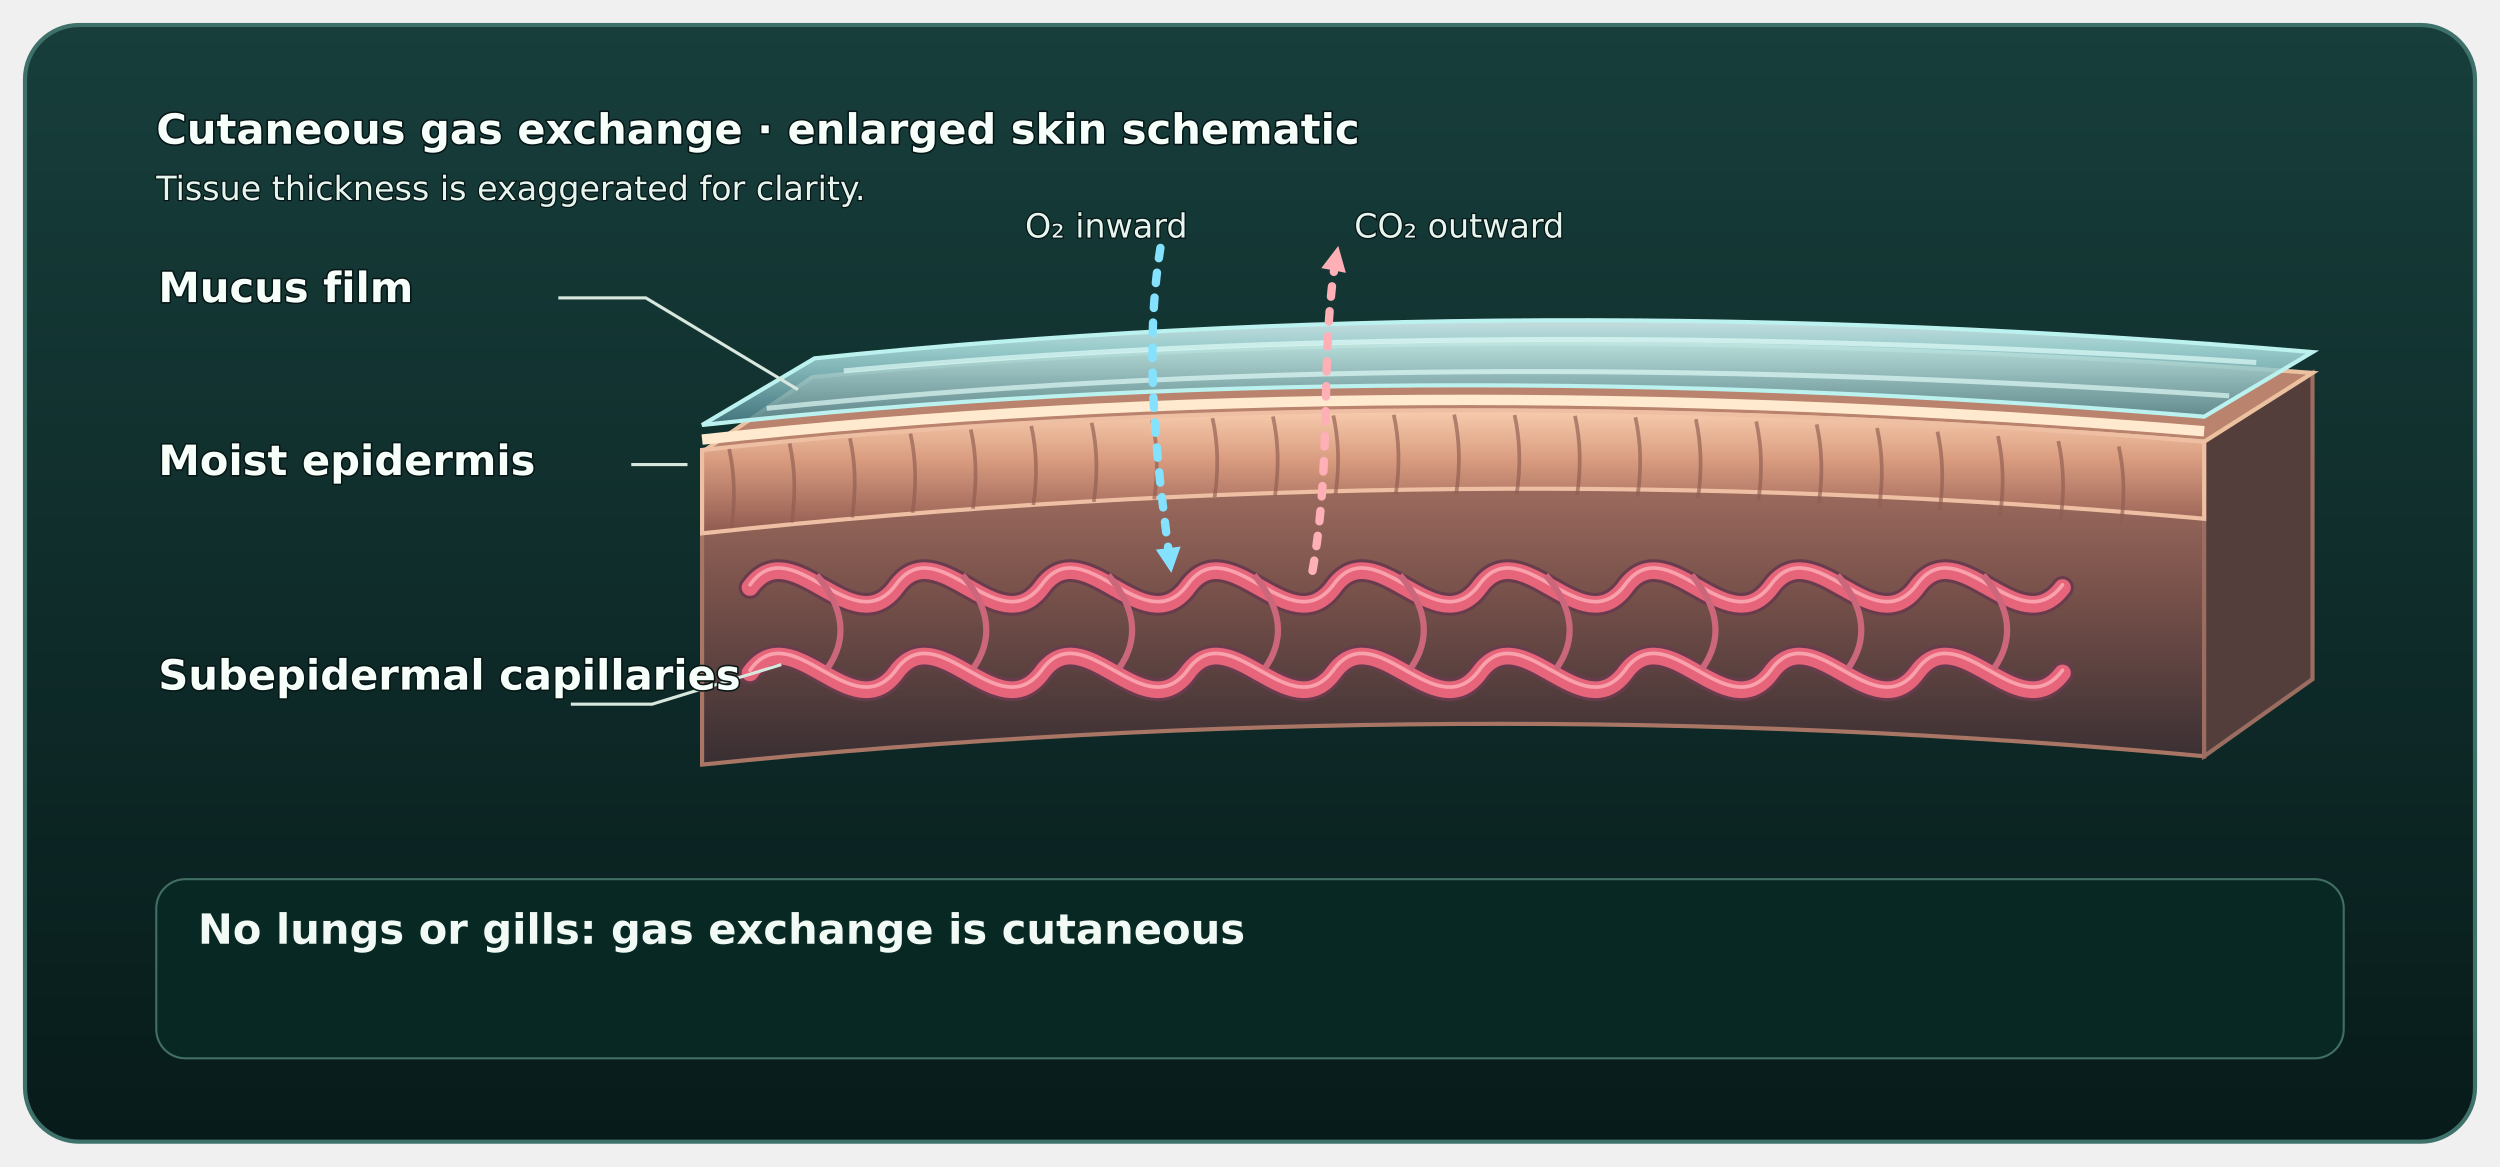
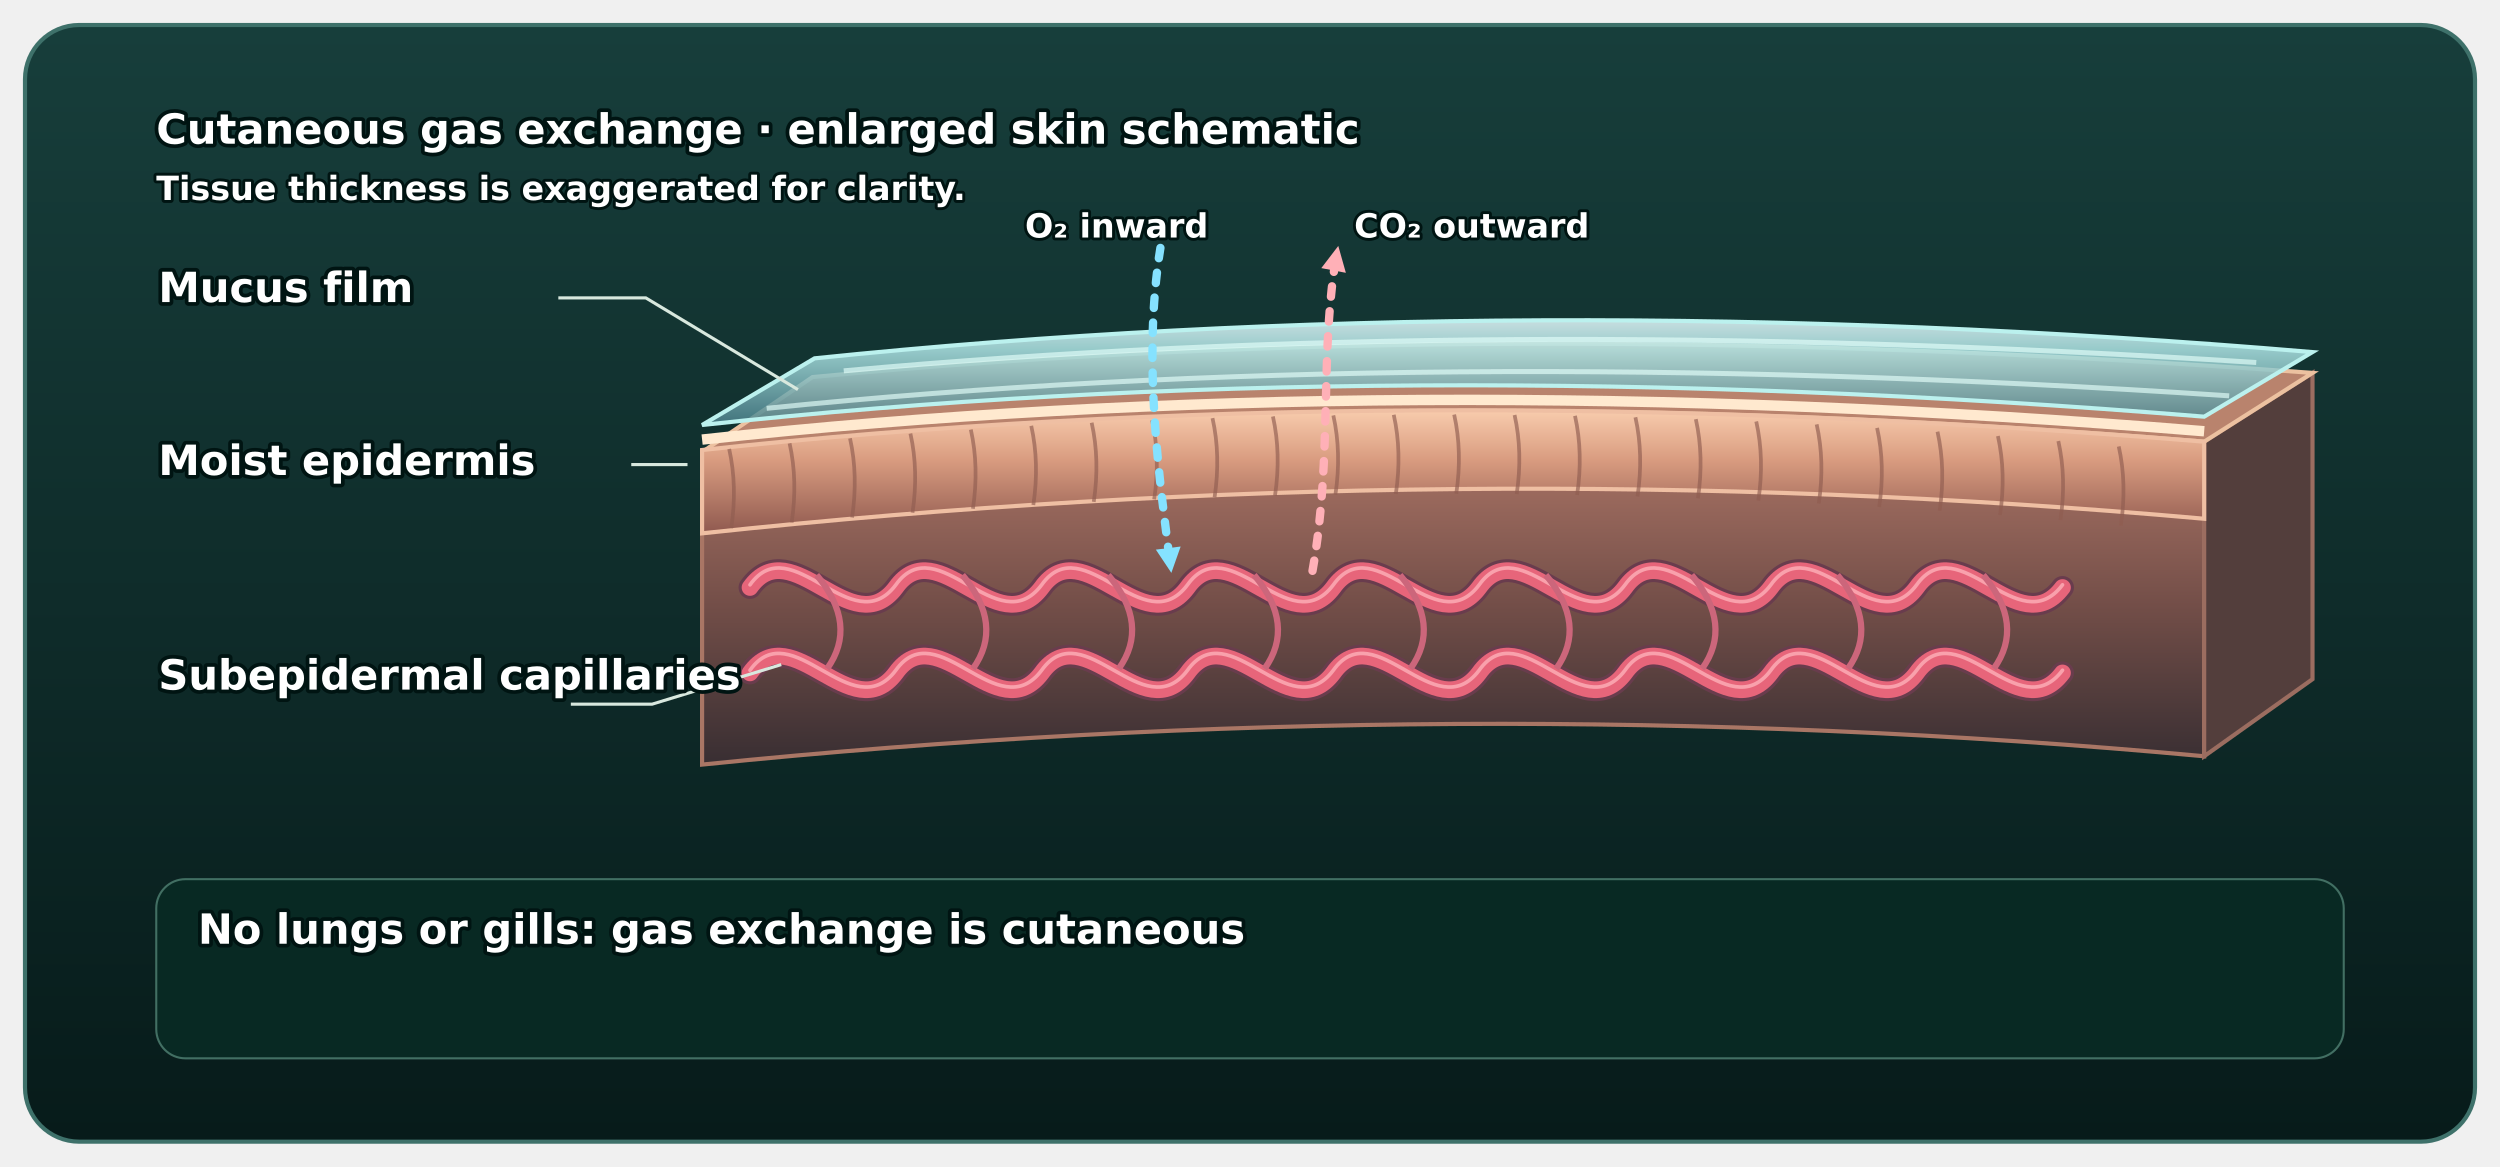
<svg xmlns="http://www.w3.org/2000/svg" id="anatomySvg" viewBox="0 0 1200 560" role="group" aria-labelledby="svgTitle svgDesc" style="transform: none; display: block;" lang="en" xml:lang="en" width="1200" height="560" class="motion-paused">
  <defs>
    <linearGradient id="trayGrad" x1="0" y1="0" x2="0" y2="1">
      <stop stop-color="#173e3b" />
      <stop offset="1" stop-color="#071b1a" />
    </linearGradient>
    <linearGradient id="skinGrad" x1="0" y1="0" x2="0" y2="1">
      <stop stop-color="#b87f69" />
      <stop offset=".42" stop-color="#8b5b4b" />
      <stop offset="1" stop-color="#593c35" />
    </linearGradient>
    <linearGradient id="gutGrad" x1="0" y1="0" x2="0" y2="1">
      <stop stop-color="#ffd0aa" />
      <stop offset=".5" stop-color="#d37e66" />
      <stop offset="1" stop-color="#7e3d3f" />
    </linearGradient>
    <linearGradient id="gutLight" x1="0" y1="0" x2="0" y2="1">
      <stop stop-color="#ffe4bb" />
      <stop offset="1" stop-color="#c67c57" />
    </linearGradient>
    <radialGradient id="gizzardGrad">
      <stop stop-color="#f4c099" />
      <stop offset=".58" stop-color="#b36454" />
      <stop offset="1" stop-color="#683940" />
    </radialGradient>
    <linearGradient id="vesselGrad" x1="0" y1="0" x2="1" y2="0">
      <stop stop-color="#8e1e34" />
      <stop offset=".45" stop-color="#ff6670" />
      <stop offset="1" stop-color="#8e1e34" />
    </linearGradient>
    <radialGradient id="reproGrad">
      <stop stop-color="#f3c8ff" />
      <stop offset=".7" stop-color="#a958c6" />
      <stop offset="1" stop-color="#54295f" />
    </radialGradient>
    <filter id="soft">
      <feGaussianBlur stdDeviation="5" />
    </filter>
    <marker id="arrowRed" markerWidth="8" markerHeight="8" refX="6" refY="3" orient="auto">
      <path d="M0 0L6 3L0 6Z" fill="#ff8991" />
    </marker>
    <marker id="arrowBlue" markerWidth="8" markerHeight="8" refX="6" refY="3" orient="auto">
      <path d="M0 0L6 3L0 6Z" fill="#7bd8ff" />
    </marker>
    <filter id="organicTexture" x="-20%" y="-20%" width="140%" height="140%">
      <feTurbulence type="fractalNoise" baseFrequency="0.012 0.09" numOctaves="4" seed="7" result="grain" />
      <feColorMatrix in="grain" type="matrix" values="0 0 0 0 0  0 0 0 0 0  0 0 0 0 0  0.85 0.85 0.85 0 0" result="grainAlpha" />
      <feComposite in="grainAlpha" in2="SourceGraphic" operator="in" />
    </filter>
    <filter id="fineGrain" x="-20%" y="-20%" width="140%" height="140%">
      <feTurbulence type="fractalNoise" baseFrequency="0.35" numOctaves="2" seed="3" result="fine" />
      <feColorMatrix in="fine" type="matrix" values="0 0 0 0 0  0 0 0 0 0  0 0 0 0 0  0.5 0.5 0.5 0 0" result="fineAlpha" />
      <feComposite in="fineAlpha" in2="SourceGraphic" operator="in" />
    </filter>
    <radialGradient id="glossHi" cx="34%" cy="20%" r="60%">
      <stop offset="0" stop-color="#fff" stop-opacity=".55" />
      <stop offset=".45" stop-color="#fff" stop-opacity=".1" />
      <stop offset="1" stop-color="#fff" stop-opacity="0" />
    </radialGradient>
    <radialGradient id="glossHiSmall" cx="30%" cy="22%" r="70%">
      <stop offset="0" stop-color="#fff" stop-opacity=".7" />
      <stop offset="1" stop-color="#fff" stop-opacity="0" />
    </radialGradient>
    <linearGradient id="skinGrad2" x1="0" y1="0" x2="0" y2="1">
      <stop stop-color="#c68a70" offset="0" />
      <stop offset=".18" stop-color="#a8664f" />
      <stop offset=".5" stop-color="#7d4438" />
      <stop offset=".78" stop-color="#5a352f" />
      <stop offset="1" stop-color="#3c211f" />
    </linearGradient>
    <radialGradient id="fleshGlow" cx="50%" cy="35%" r="65%">
      <stop offset="0" stop-color="#ffe0c8" stop-opacity=".5" />
      <stop offset="1" stop-color="#ffe0c8" stop-opacity="0" />
    </radialGradient>
    <clipPath id="externalClip">
      <path d="M65 280 C88 227 136 190 220 186 C470 180 841 183 1050 208 C1112 217 1140 245 1145 280 C1138 324 1095 350 1044 358 C784 384 420 377 218 374 C133 371 87 330 65 280 Z" />
    </clipPath>
    <linearGradient id="caecumPolish" x1="0" y1="0" x2="0" y2="1">
      <stop offset="0" stop-color="#ffe1b5" />
      <stop offset="0.33" stop-color="#efb082" />
      <stop offset="0.68" stop-color="#bb715f" />
      <stop offset="1" stop-color="#663940" />
    </linearGradient>
    <linearGradient id="nervePolish" x1="0" y1="0" x2="0" y2="1">
      <stop offset="0" stop-color="#fff3c1" />
      <stop offset="0.28" stop-color="#ffe179" />
      <stop offset="0.65" stop-color="#d8a43a" />
      <stop offset="1" stop-color="#805424" />
    </linearGradient>
    <linearGradient id="epidermisPolish" x1="0" y1="0" x2="0" y2="1">
      <stop offset="0" stop-color="#f8ccad" />
      <stop offset="0.4" stop-color="#d99c80" />
      <stop offset="1" stop-color="#8f594f" />
    </linearGradient>
    <linearGradient id="skinDepthPolish" x1="0" y1="0" x2="0" y2="1">
      <stop offset="0" stop-color="#b77d6c" />
      <stop offset="0.55" stop-color="#734e48" />
      <stop offset="1" stop-color="#382e32" />
    </linearGradient>
    <linearGradient id="mucusPolish" x1="0" y1="0" x2="0" y2="1">
      <stop offset="0" stop-color="#e6fcff" />
      <stop offset="0.28" stop-color="#ade4e5" />
      <stop offset="1" stop-color="#487f89" />
    </linearGradient>
    <radialGradient id="ganglionPolish" cx=".33" cy=".22" r=".85">
      <stop offset="0" stop-color="#fff8d2" />
      <stop offset="0.38" stop-color="#f7d565" />
      <stop offset="1" stop-color="#957026" />
    </radialGradient>
    <marker id="arrowGasIn" markerWidth="12" markerHeight="12" refX="10" refY="6" orient="auto" markerUnits="userSpaceOnUse">
      <path d="M0 0L12 6L0 12Z" fill="#85e2ff" />
    </marker>
    <marker id="arrowGasOut" markerWidth="12" markerHeight="12" refX="10" refY="6" orient="auto" markerUnits="userSpaceOnUse">
      <path d="M0 0L12 6L0 12Z" fill="#ffb0b7" />
    </marker>
  </defs>
  <rect x="12" y="12" width="1176" height="536" rx="26" fill="url(#trayGrad)" stroke="#3e716a" stroke-width="2" />
  <ellipse cx="600" cy="297" rx="526" ry="155" fill="#000" opacity=".28" filter="url(#soft)" id="bodyShadow" style="display: none;" />
  <path id="bodyBase" d="M62 280C80 201 132 160 222 151C402 133 802 137 1017 162C1084 170 1131 216 1143 279C1130 347 1081 388 1008 398C785 424 389 420 216 403C126 394 78 354 62 280Z" fill="#311f1e" stroke="#cb9278" stroke-width="5" style="display: none;" />
  <g id="segments" aria-hidden="true" style="display: none;">
    <path class="segment-shadow" d="M93 164.68Q86 280 93 395.84" style="stroke: #2a1210; stroke-width: 1.4; opacity: 0.4;" />
    <path class="segment-line" d="M92 164.68Q85 280 92 395.84" style="stroke: #f0c6a8; stroke-width: 1; opacity: 0.28;" />
    <path class="segment-shadow" d="M112.5 164.5Q105.5 280 112.5 396" style="stroke: #2a1210; stroke-width: 1.4; opacity: 0.4;" />
    <path class="segment-line" d="M111.5 164.5Q104.5 280 111.5 396" style="stroke: #f0c6a8; stroke-width: 1; opacity: 0.28;" />
    <path class="segment-shadow" d="M132 164.32Q125 280 132 396.16" style="stroke: #2a1210; stroke-width: 1.4; opacity: 0.4;" />
    <path class="segment-line" d="M131 164.32Q124 280 131 396.16" style="stroke: #f0c6a8; stroke-width: 1; opacity: 0.28;" />
    <path class="segment-shadow" d="M151.5 164.14Q144.5 280 151.5 396.32" style="stroke: #2a1210; stroke-width: 1.4; opacity: 0.4;" />
    <path class="segment-line" d="M150.5 164.14Q143.5 280 150.5 396.32" style="stroke: #f0c6a8; stroke-width: 1; opacity: 0.28;" />
    <path class="segment-shadow" d="M171 163.96Q164 280 171 396.48" style="stroke: #2a1210; stroke-width: 1.4; opacity: 0.4;" />
    <path class="segment-line" d="M170 163.96Q163 280 170 396.48" style="stroke: #f0c6a8; stroke-width: 1; opacity: 0.28;" />
    <path class="segment-shadow" d="M190.5 163.78Q183.5 280 190.5 396.64" style="stroke: #2a1210; stroke-width: 1.4; opacity: 0.4;" />
    <path class="segment-line" d="M189.5 163.78Q182.5 280 189.5 396.64" style="stroke: #f0c6a8; stroke-width: 1; opacity: 0.28;" />
    <path class="segment-shadow" d="M210 163.6Q203 280 210 396.8" style="stroke: #2a1210; stroke-width: 1.4; opacity: 0.4;" />
    <path class="segment-line" d="M209 163.6Q202 280 209 396.8" style="stroke: #f0c6a8; stroke-width: 1; opacity: 0.28;" />
    <path class="segment-shadow" d="M229.5 163.42Q222.5 280 229.5 396.96" style="stroke: #2a1210; stroke-width: 1.4; opacity: 0.4;" />
    <path class="segment-line" d="M228.5 163.42Q221.5 280 228.5 396.96" style="stroke: #f0c6a8; stroke-width: 1; opacity: 0.28;" />
    <path class="segment-shadow" d="M249 163.24Q242 280 249 397.12" style="stroke: #2a1210; stroke-width: 1.4; opacity: 0.4;" />
    <path class="segment-line" d="M248 163.24Q241 280 248 397.12" style="stroke: #f0c6a8; stroke-width: 1; opacity: 0.28;" />
    <path class="segment-shadow" d="M268.5 163.06Q261.5 280 268.5 397.28" style="stroke: #2a1210; stroke-width: 1.4; opacity: 0.4;" />
    <path class="segment-line" d="M267.5 163.06Q260.5 280 267.5 397.28" style="stroke: #f0c6a8; stroke-width: 1; opacity: 0.28;" />
    <path class="segment-shadow" d="M288 162.88Q281 280 288 397.44" style="stroke: #2a1210; stroke-width: 1.4; opacity: 0.4;" />
    <path class="segment-line" d="M287 162.88Q280 280 287 397.44" style="stroke: #f0c6a8; stroke-width: 1; opacity: 0.28;" />
    <path class="segment-shadow" d="M307.5 162.7Q300.5 280 307.5 397.6" style="stroke: #2a1210; stroke-width: 1.4; opacity: 0.4;" />
    <path class="segment-line" d="M306.5 162.7Q299.5 280 306.5 397.6" style="stroke: #f0c6a8; stroke-width: 1; opacity: 0.28;" />
    <path class="segment-shadow" d="M327 162.52Q320 280 327 397.76" style="stroke: #2a1210; stroke-width: 1.4; opacity: 0.4;" />
    <path class="segment-line" d="M326 162.52Q319 280 326 397.76" style="stroke: #f0c6a8; stroke-width: 1; opacity: 0.28;" />
    <path class="segment-shadow" d="M346.5 162.34Q339.5 280 346.5 397.92" style="stroke: #2a1210; stroke-width: 1.4; opacity: 0.4;" />
    <path class="segment-line" d="M345.5 162.34Q338.5 280 345.5 397.92" style="stroke: #f0c6a8; stroke-width: 1; opacity: 0.28;" />
    <path class="segment-shadow" d="M366 162.16Q359 280 366 398.08" style="stroke: #2a1210; stroke-width: 1.4; opacity: 0.4;" />
    <path class="segment-line" d="M365 162.16Q358 280 365 398.08" style="stroke: #f0c6a8; stroke-width: 1; opacity: 0.28;" />
    <path class="segment-shadow" d="M385.5 161.98Q378.5 280 385.5 398.24" style="stroke: #2a1210; stroke-width: 1.4; opacity: 0.4;" />
    <path class="segment-line" d="M384.5 161.98Q377.5 280 384.5 398.24" style="stroke: #f0c6a8; stroke-width: 1; opacity: 0.28;" />
    <path class="segment-shadow" d="M405 161.8Q398 280 405 398.4" style="stroke: #2a1210; stroke-width: 1.4; opacity: 0.4;" />
    <path class="segment-line" d="M404 161.8Q397 280 404 398.4" style="stroke: #f0c6a8; stroke-width: 1; opacity: 0.28;" />
    <path class="segment-shadow" d="M424.5 161.62Q417.5 280 424.5 398.56" style="stroke: #2a1210; stroke-width: 1.4; opacity: 0.4;" />
    <path class="segment-line" d="M423.5 161.62Q416.5 280 423.5 398.56" style="stroke: #f0c6a8; stroke-width: 1; opacity: 0.28;" />
    <path class="segment-shadow" d="M444 161.44Q437 280 444 398.72" style="stroke: #2a1210; stroke-width: 1.4; opacity: 0.4;" />
    <path class="segment-line" d="M443 161.44Q436 280 443 398.72" style="stroke: #f0c6a8; stroke-width: 1; opacity: 0.28;" />
    <path class="segment-shadow" d="M463.5 161.26Q456.5 280 463.5 398.88" style="stroke: #2a1210; stroke-width: 1.4; opacity: 0.4;" />
    <path class="segment-line" d="M462.5 161.26Q455.5 280 462.5 398.88" style="stroke: #f0c6a8; stroke-width: 1; opacity: 0.28;" />
    <path class="segment-shadow" d="M483 161.08Q476 280 483 399.04" style="stroke: #2a1210; stroke-width: 1.4; opacity: 0.4;" />
    <path class="segment-line" d="M482 161.08Q475 280 482 399.04" style="stroke: #f0c6a8; stroke-width: 1; opacity: 0.28;" />
    <path class="segment-shadow" d="M502.5 160.9Q495.5 280 502.5 399.2" style="stroke: #2a1210; stroke-width: 1.4; opacity: 0.4;" />
    <path class="segment-line" d="M501.5 160.9Q494.5 280 501.5 399.2" style="stroke: #f0c6a8; stroke-width: 1; opacity: 0.28;" />
    <path class="segment-shadow" d="M522 160.72Q515 280 522 399.36" style="stroke: #2a1210; stroke-width: 1.4; opacity: 0.4;" />
    <path class="segment-line" d="M521 160.72Q514 280 521 399.36" style="stroke: #f0c6a8; stroke-width: 1; opacity: 0.28;" />
    <path class="segment-shadow" d="M541.5 160.54Q534.5 280 541.5 399.52" style="stroke: #2a1210; stroke-width: 1.4; opacity: 0.4;" />
    <path class="segment-line" d="M540.5 160.54Q533.5 280 540.5 399.52" style="stroke: #f0c6a8; stroke-width: 1; opacity: 0.28;" />
    <path class="segment-shadow" d="M561 160.36Q554 280 561 399.68" style="stroke: #2a1210; stroke-width: 1.4; opacity: 0.4;" />
    <path class="segment-line" d="M560 160.36Q553 280 560 399.68" style="stroke: #f0c6a8; stroke-width: 1; opacity: 0.28;" />
    <path class="segment-shadow" d="M580.5 160.18Q573.5 280 580.5 399.84" style="stroke: #2a1210; stroke-width: 1.4; opacity: 0.4;" />
    <path class="segment-line" d="M579.5 160.18Q572.5 280 579.5 399.84" style="stroke: #f0c6a8; stroke-width: 1; opacity: 0.28;" />
    <path class="segment-shadow" d="M600 160Q593 280 600 400" style="stroke: #2a1210; stroke-width: 1.4; opacity: 0.4;" />
    <path class="segment-line" d="M599 160Q592 280 599 400" style="stroke: #f0c6a8; stroke-width: 1; opacity: 0.28;" />
    <path class="segment-shadow" d="M619.5 160.18Q612.5 280 619.5 399.84" style="stroke: #2a1210; stroke-width: 1.4; opacity: 0.4;" />
    <path class="segment-line" d="M618.5 160.18Q611.5 280 618.5 399.84" style="stroke: #f0c6a8; stroke-width: 1; opacity: 0.28;" />
    <path class="segment-shadow" d="M639 160.36Q632 280 639 399.68" style="stroke: #2a1210; stroke-width: 1.4; opacity: 0.4;" />
    <path class="segment-line" d="M638 160.36Q631 280 638 399.68" style="stroke: #f0c6a8; stroke-width: 1; opacity: 0.28;" />
    <path class="segment-shadow" d="M658.5 160.54Q651.5 280 658.5 399.52" style="stroke: #2a1210; stroke-width: 1.4; opacity: 0.4;" />
    <path class="segment-line" d="M657.5 160.54Q650.5 280 657.5 399.52" style="stroke: #f0c6a8; stroke-width: 1; opacity: 0.28;" />
    <path class="segment-shadow" d="M678 160.72Q671 280 678 399.36" style="stroke: #2a1210; stroke-width: 1.4; opacity: 0.4;" />
    <path class="segment-line" d="M677 160.72Q670 280 677 399.36" style="stroke: #f0c6a8; stroke-width: 1; opacity: 0.28;" />
    <path class="segment-shadow" d="M697.5 160.9Q690.5 280 697.5 399.2" style="stroke: #2a1210; stroke-width: 1.4; opacity: 0.4;" />
    <path class="segment-line" d="M696.5 160.9Q689.5 280 696.5 399.2" style="stroke: #f0c6a8; stroke-width: 1; opacity: 0.28;" />
    <path class="segment-shadow" d="M717 161.08Q710 280 717 399.04" style="stroke: #2a1210; stroke-width: 1.4; opacity: 0.4;" />
    <path class="segment-line" d="M716 161.08Q709 280 716 399.04" style="stroke: #f0c6a8; stroke-width: 1; opacity: 0.28;" />
    <path class="segment-shadow" d="M736.5 161.26Q729.5 280 736.5 398.88" style="stroke: #2a1210; stroke-width: 1.4; opacity: 0.4;" />
    <path class="segment-line" d="M735.5 161.26Q728.5 280 735.5 398.88" style="stroke: #f0c6a8; stroke-width: 1; opacity: 0.28;" />
    <path class="segment-shadow" d="M756 161.44Q749 280 756 398.72" style="stroke: #2a1210; stroke-width: 1.4; opacity: 0.4;" />
    <path class="segment-line" d="M755 161.44Q748 280 755 398.72" style="stroke: #f0c6a8; stroke-width: 1; opacity: 0.28;" />
    <path class="segment-shadow" d="M775.5 161.62Q768.5 280 775.5 398.56" style="stroke: #2a1210; stroke-width: 1.4; opacity: 0.4;" />
    <path class="segment-line" d="M774.5 161.62Q767.5 280 774.5 398.56" style="stroke: #f0c6a8; stroke-width: 1; opacity: 0.28;" />
    <path class="segment-shadow" d="M795 161.8Q788 280 795 398.4" style="stroke: #2a1210; stroke-width: 1.4; opacity: 0.4;" />
    <path class="segment-line" d="M794 161.8Q787 280 794 398.4" style="stroke: #f0c6a8; stroke-width: 1; opacity: 0.28;" />
    <path class="segment-shadow" d="M814.5 161.98Q807.5 280 814.5 398.24" style="stroke: #2a1210; stroke-width: 1.4; opacity: 0.4;" />
    <path class="segment-line" d="M813.5 161.98Q806.5 280 813.5 398.24" style="stroke: #f0c6a8; stroke-width: 1; opacity: 0.28;" />
    <path class="segment-shadow" d="M834 162.16Q827 280 834 398.08" style="stroke: #2a1210; stroke-width: 1.4; opacity: 0.4;" />
    <path class="segment-line" d="M833 162.16Q826 280 833 398.08" style="stroke: #f0c6a8; stroke-width: 1; opacity: 0.28;" />
    <path class="segment-shadow" d="M853.5 162.34Q846.5 280 853.5 397.92" style="stroke: #2a1210; stroke-width: 1.4; opacity: 0.4;" />
    <path class="segment-line" d="M852.5 162.34Q845.5 280 852.5 397.92" style="stroke: #f0c6a8; stroke-width: 1; opacity: 0.28;" />
    <path class="segment-shadow" d="M873 162.52Q866 280 873 397.76" style="stroke: #2a1210; stroke-width: 1.4; opacity: 0.4;" />
    <path class="segment-line" d="M872 162.52Q865 280 872 397.76" style="stroke: #f0c6a8; stroke-width: 1; opacity: 0.28;" />
    <path class="segment-shadow" d="M892.5 162.7Q885.5 280 892.5 397.6" style="stroke: #2a1210; stroke-width: 1.4; opacity: 0.4;" />
    <path class="segment-line" d="M891.5 162.7Q884.5 280 891.5 397.6" style="stroke: #f0c6a8; stroke-width: 1; opacity: 0.28;" />
    <path class="segment-shadow" d="M912 162.88Q905 280 912 397.44" style="stroke: #2a1210; stroke-width: 1.4; opacity: 0.4;" />
    <path class="segment-line" d="M911 162.88Q904 280 911 397.44" style="stroke: #f0c6a8; stroke-width: 1; opacity: 0.28;" />
    <path class="segment-shadow" d="M931.5 163.06Q924.5 280 931.5 397.28" style="stroke: #2a1210; stroke-width: 1.4; opacity: 0.4;" />
    <path class="segment-line" d="M930.5 163.06Q923.5 280 930.5 397.28" style="stroke: #f0c6a8; stroke-width: 1; opacity: 0.28;" />
    <path class="segment-shadow" d="M951 163.24Q944 280 951 397.12" style="stroke: #2a1210; stroke-width: 1.4; opacity: 0.4;" />
    <path class="segment-line" d="M950 163.24Q943 280 950 397.12" style="stroke: #f0c6a8; stroke-width: 1; opacity: 0.28;" />
    <path class="segment-shadow" d="M970.5 163.42Q963.5 280 970.5 396.96" style="stroke: #2a1210; stroke-width: 1.4; opacity: 0.4;" />
    <path class="segment-line" d="M969.5 163.42Q962.5 280 969.5 396.96" style="stroke: #f0c6a8; stroke-width: 1; opacity: 0.28;" />
    <path class="segment-shadow" d="M990 163.6Q983 280 990 396.8" style="stroke: #2a1210; stroke-width: 1.4; opacity: 0.4;" />
    <path class="segment-line" d="M989 163.6Q982 280 989 396.8" style="stroke: #f0c6a8; stroke-width: 1; opacity: 0.28;" />
    <path class="segment-shadow" d="M1009.5 163.78Q1002.5 280 1009.5 396.64" style="stroke: #2a1210; stroke-width: 1.4; opacity: 0.4;" />
    <path class="segment-line" d="M1008.5 163.78Q1001.5 280 1008.5 396.64" style="stroke: #f0c6a8; stroke-width: 1; opacity: 0.28;" />
    <path class="segment-shadow" d="M1029 163.96Q1022 280 1029 396.48" style="stroke: #2a1210; stroke-width: 1.4; opacity: 0.4;" />
    <path class="segment-line" d="M1028 163.96Q1021 280 1028 396.48" style="stroke: #f0c6a8; stroke-width: 1; opacity: 0.28;" />
    <path class="segment-shadow" d="M1048.5 164.14Q1041.5 280 1048.5 396.32" style="stroke: #2a1210; stroke-width: 1.4; opacity: 0.4;" />
    <path class="segment-line" d="M1047.5 164.14Q1040.5 280 1047.5 396.32" style="stroke: #f0c6a8; stroke-width: 1; opacity: 0.28;" />
    <path class="segment-shadow" d="M1068 164.32Q1061 280 1068 396.16" style="stroke: #2a1210; stroke-width: 1.4; opacity: 0.4;" />
    <path class="segment-line" d="M1067 164.32Q1060 280 1067 396.16" style="stroke: #f0c6a8; stroke-width: 1; opacity: 0.28;" />
    <path class="segment-shadow" d="M1087.5 164.5Q1080.5 280 1087.5 396" style="stroke: #2a1210; stroke-width: 1.4; opacity: 0.4;" />
    <path class="segment-line" d="M1086.5 164.5Q1079.5 280 1086.5 396" style="stroke: #f0c6a8; stroke-width: 1; opacity: 0.28;" />
  </g>
  <g id="internalFlaps" aria-hidden="true" style="display: none;">
    <path class="flap" d="M90 276C110 195 170 157 262 150L1030 166C972 199 926 221 860 235C573 220 345 221 90 276Z" style="fill: #835d4f; stroke: #c18b74; stroke-width: 2; opacity: 0.44;" />
    <path class="flap" d="M90 286C115 355 176 391 263 402L1025 393C969 364 915 341 855 328C566 343 335 342 90 286Z" style="fill: #835d4f; stroke: #c18b74; stroke-width: 2; opacity: 0.44;" />
    <path d="M94 278C310 244 813 245 1128 280C840 320 335 317 94 282Z" fill="#e9b394" opacity=".18" stroke="#d9a080" stroke-width="2" />
  </g>
  <g id="layer-respiratory" class="layer active" style="display: inline;">
-     <text x="75" y="69" class="organ-label" data-en-label="Cutaneous gas exchange · enlarged skin schematic" data-en-x="75" data-en-y="69" data-en-font="" lang="en" xml:lang="en" style="fill: #f6fff9; stroke: #061515; stroke-width: 1.5; stroke-linejoin: round; font-size: 20px; font-weight: 750; font-family: DejaVu Sans;" paint-order="stroke" id="proof-label-0">
+     <text x="75" y="69" class="organ-label" data-en-label="Cutaneous gas exchange · enlarged skin schematic" data-en-x="75" data-en-y="69" data-en-font="" lang="en" xml:lang="en" style="fill: #ffffff; stroke: #001412; stroke-width: 3.6; stroke-linejoin: round; font-size: 20px; font-weight: 800; font-family: DejaVu Sans;" paint-order="stroke" id="proof-label-0">
      <tspan x="75" dy="0">Cutaneous gas exchange · enlarged skin schematic</tspan>
    </text>
-     <text x="75" y="96" class="micro-label" data-en-label="Tissue thickness is exaggerated for clarity." data-en-x="75" data-en-y="96" data-en-font="" lang="en" xml:lang="en" style="fill: #e7f5ef; stroke: #061515; stroke-width: 1.2; font-size: 16px; font-family: DejaVu Sans;" paint-order="stroke" id="proof-label-1">
+     <text x="75" y="96" class="micro-label" data-en-label="Tissue thickness is exaggerated for clarity." data-en-x="75" data-en-y="96" data-en-font="" lang="en" xml:lang="en" style="fill: #ffffff; stroke: #001412; stroke-width: 2.8; stroke-linejoin: round; font-size: 16px; font-family: DejaVu Sans; font-weight: 700;" paint-order="stroke" id="proof-label-1">
      <tspan x="75" dy="0">Tissue thickness is exaggerated for clarity.</tspan>
    </text>
    <g pointer-events="none" aria-hidden="true">
      <path d="M337 217 Q667 180 1058 212 L1058 363 Q700 330 337 367 Z" fill="url(#skinDepthPolish)" stroke="#a97665" stroke-width="2" />
      <path d="M1058 212 L1110 179 L1110 326 L1058 363Z" fill="#533e3c" stroke="#9b6d60" stroke-width="2" />
      <path d="M337 217 L390 181 Q715 150 1110 179 L1058 212 Q667 180 337 217Z" fill="#b9836d" stroke="#ecc1a0" stroke-width="2" />
    </g>
    <g class="svg-structure" data-structure="moist-epidermis" tabindex="0" role="button" aria-hidden="false" aria-disabled="false" aria-label="Moist epidermis">
      <path d="M337 216 Q667 180 1058 212 L1058 249 Q700 217 337 256Z" fill="url(#epidermisPolish)" stroke="#efbfa3" stroke-width="2" />
      <g pointer-events="none" aria-hidden="true" fill="none" stroke="#8f5c50" stroke-width="1.8" opacity=".65">
        <path d="M350 215.5 Q354 233.5 351 253.5" />
        <path d="M379 212.8 Q383 230.8 380 250.8" />
        <path d="M408 210.4 Q412 228.4 409 248.4" />
        <path d="M437 208.1 Q441 226.1 438 246.1" />
        <path d="M466 206.2 Q470 224.2 467 244.2" />
        <path d="M495 204.4 Q499 222.4 496 242.4" />
        <path d="M524 202.9 Q528 220.9 525 240.9" />
        <path d="M553 201.7 Q557 219.7 554 239.7" />
        <path d="M582 200.7 Q586 218.7 583 238.7" />
        <path d="M611 199.9 Q615 217.9 612 237.9" />
        <path d="M640 199.4 Q644 217.4 641 237.4" />
        <path d="M669 199.1 Q673 217.1 670 237.1" />
        <path d="M698 199.0 Q702 217.0 699 237.0" />
        <path d="M727 199.2 Q731 217.2 728 237.2" />
        <path d="M756 199.6 Q760 217.6 757 237.6" />
        <path d="M785 200.3 Q789 218.3 786 238.3" />
        <path d="M814 201.2 Q818 219.2 815 239.2" />
        <path d="M843 202.3 Q847 220.3 844 240.3" />
        <path d="M872 203.7 Q876 221.7 873 241.7" />
        <path d="M901 205.4 Q905 223.4 902 243.4" />
        <path d="M930 207.2 Q934 225.2 931 245.2" />
        <path d="M959 209.3 Q963 227.3 960 247.3" />
        <path d="M988 211.7 Q992 229.7 989 249.7" />
        <path d="M1017 214.3 Q1021 232.3 1018 252.3" />
      </g>
      <path d="M337 211 Q667 175 1058 207" fill="none" stroke="#ffe9cf" stroke-width="5" pointer-events="none" aria-hidden="true" class="surface-detail" />
      <path d="M303 223 L330 223" fill="none" stroke="#d8e8de" stroke-width="1.5" pointer-events="none" />
-       <text x="76" y="228" class="organ-label" data-en-label="Moist epidermis" data-en-x="76" data-en-y="228" data-en-font="" lang="en" xml:lang="en" style="fill: #f6fff9; stroke: #061515; stroke-width: 1.5; stroke-linejoin: round; font-size: 20px; font-weight: 750; font-family: DejaVu Sans;" paint-order="stroke" id="proof-label-2">
+       <text x="76" y="228" class="organ-label" data-en-label="Moist epidermis" data-en-x="76" data-en-y="228" data-en-font="" lang="en" xml:lang="en" style="fill: #ffffff; stroke: #001412; stroke-width: 3.6; stroke-linejoin: round; font-size: 20px; font-weight: 800; font-family: DejaVu Sans;" paint-order="stroke" id="proof-label-2">
        <tspan x="76" dy="0">Moist epidermis</tspan>
      </text>
    </g>
    <g class="svg-structure" data-structure="mucus-film" tabindex="0" role="button" aria-hidden="false" aria-disabled="false" aria-label="Mucus film">
      <path d="M337 204 Q667 168 1058 200 L1110 169 Q730 137 391 172Z" fill="url(#mucusPolish)" fill-opacity=".85" stroke="#bbf1ee" stroke-width="2" />
      <path d="M368 196 Q680 164 1070 190" fill="none" stroke="#e4fffa" stroke-width="2.4" opacity=".65" pointer-events="none" aria-hidden="true" class="surface-detail" />
      <path d="M405 178 Q712 150 1083 174" fill="none" stroke="#e4fffa" stroke-width="2.4" opacity=".65" pointer-events="none" aria-hidden="true" class="surface-detail" />
      <path d="M268 143 L310 143 L383 187" fill="none" stroke="#d8e8de" stroke-width="1.5" pointer-events="none" />
-       <text x="76" y="145" class="organ-label" data-en-label="Mucus film" data-en-x="76" data-en-y="145" data-en-font="" lang="en" xml:lang="en" style="fill: #f6fff9; stroke: #061515; stroke-width: 1.5; stroke-linejoin: round; font-size: 20px; font-weight: 750; font-family: DejaVu Sans;" paint-order="stroke" id="proof-label-3">
+       <text x="76" y="145" class="organ-label" data-en-label="Mucus film" data-en-x="76" data-en-y="145" data-en-font="" lang="en" xml:lang="en" style="fill: #ffffff; stroke: #001412; stroke-width: 3.6; stroke-linejoin: round; font-size: 20px; font-weight: 800; font-family: DejaVu Sans;" paint-order="stroke" id="proof-label-3">
        <tspan x="76" dy="0">Mucus film</tspan>
      </text>
    </g>
    <g class="svg-structure" data-structure="cutaneous-capillaries" tabindex="0" role="button" aria-hidden="false" aria-disabled="false" aria-label="Subepidermal capillaries">
      <rect x="349" y="258" width="670" height="99" rx="20" class="hit" style="fill: none; stroke: none; stroke-width: 12px;" />
      <path d="M360 282 C380 254 409 310 430 282 C450 254 479 310 500 282 C520 254 549 310 570 282 C590 254 619 310 640 282 C660 254 689 310 710 282 C730 254 759 310 780 282 C800 254 829 310 850 282 C870 254 899 310 920 282 C940 254 969 310 990 282" fill="none" stroke="#693c4d" stroke-width="11.0" stroke-linecap="round" stroke-linejoin="round" pointer-events="none" aria-hidden="true" class="surface-detail" />
      <path d="M360 282 C380 254 409 310 430 282 C450 254 479 310 500 282 C520 254 549 310 570 282 C590 254 619 310 640 282 C660 254 689 310 710 282 C730 254 759 310 780 282 C800 254 829 310 850 282 C870 254 899 310 920 282 C940 254 969 310 990 282" fill="none" stroke="#e7657a" stroke-width="8.0" stroke-linecap="round" stroke-linejoin="round" />
      <path d="M360 282 C380 254 409 310 430 282 C450 254 479 310 500 282 C520 254 549 310 570 282 C590 254 619 310 640 282 C660 254 689 310 710 282 C730 254 759 310 780 282 C800 254 829 310 850 282 C870 254 899 310 920 282 C940 254 969 310 990 282" fill="none" stroke="#ffb6bd" stroke-width="1.76" stroke-linecap="round" stroke-linejoin="round" opacity=".74" transform="translate(0 -1.28)" pointer-events="none" aria-hidden="true" class="surface-detail" />
      <path d="M360 323 C380 295 409 351 430 323 C450 295 479 351 500 323 C520 295 549 351 570 323 C590 295 619 351 640 323 C660 295 689 351 710 323 C730 295 759 351 780 323 C800 295 829 351 850 323 C870 295 899 351 920 323 C940 295 969 351 990 323" fill="none" stroke="#693c4d" stroke-width="11.0" stroke-linecap="round" stroke-linejoin="round" pointer-events="none" aria-hidden="true" class="surface-detail" />
      <path d="M360 323 C380 295 409 351 430 323 C450 295 479 351 500 323 C520 295 549 351 570 323 C590 295 619 351 640 323 C660 295 689 351 710 323 C730 295 759 351 780 323 C800 295 829 351 850 323 C870 295 899 351 920 323 C940 295 969 351 990 323" fill="none" stroke="#e7657a" stroke-width="8.0" stroke-linecap="round" stroke-linejoin="round" />
      <path d="M360 323 C380 295 409 351 430 323 C450 295 479 351 500 323 C520 295 549 351 570 323 C590 295 619 351 640 323 C660 295 689 351 710 323 C730 295 759 351 780 323 C800 295 829 351 850 323 C870 295 899 351 920 323 C940 295 969 351 990 323" fill="none" stroke="#ffb6bd" stroke-width="1.76" stroke-linecap="round" stroke-linejoin="round" opacity=".74" transform="translate(0 -1.28)" pointer-events="none" aria-hidden="true" class="surface-detail" />
      <path d="M392 276 Q412 300 397 321" fill="none" stroke="#cc667b" stroke-width="3" pointer-events="none" aria-hidden="true" class="surface-detail" />
      <path d="M462 276 Q482 300 467 321" fill="none" stroke="#cc667b" stroke-width="3" pointer-events="none" aria-hidden="true" class="surface-detail" />
      <path d="M532 276 Q552 300 537 321" fill="none" stroke="#cc667b" stroke-width="3" pointer-events="none" aria-hidden="true" class="surface-detail" />
      <path d="M602 276 Q622 300 607 321" fill="none" stroke="#cc667b" stroke-width="3" pointer-events="none" aria-hidden="true" class="surface-detail" />
      <path d="M672 276 Q692 300 677 321" fill="none" stroke="#cc667b" stroke-width="3" pointer-events="none" aria-hidden="true" class="surface-detail" />
      <path d="M742 276 Q762 300 747 321" fill="none" stroke="#cc667b" stroke-width="3" pointer-events="none" aria-hidden="true" class="surface-detail" />
      <path d="M812 276 Q832 300 817 321" fill="none" stroke="#cc667b" stroke-width="3" pointer-events="none" aria-hidden="true" class="surface-detail" />
      <path d="M882 276 Q902 300 887 321" fill="none" stroke="#cc667b" stroke-width="3" pointer-events="none" aria-hidden="true" class="surface-detail" />
      <path d="M952 276 Q972 300 957 321" fill="none" stroke="#cc667b" stroke-width="3" pointer-events="none" aria-hidden="true" class="surface-detail" />
      <path d="M274 338 L313 338 L375 319" fill="none" stroke="#d8e8de" stroke-width="1.5" pointer-events="none" />
-       <text x="76" y="331" class="organ-label" data-en-label="Subepidermal capillaries" data-en-x="76" data-en-y="331" data-en-font="" lang="en" xml:lang="en" style="fill: #f6fff9; stroke: #061515; stroke-width: 1.5; stroke-linejoin: round; font-size: 20px; font-weight: 750; font-family: DejaVu Sans;" paint-order="stroke" id="proof-label-4">
+       <text x="76" y="331" class="organ-label" data-en-label="Subepidermal capillaries" data-en-x="76" data-en-y="331" data-en-font="" lang="en" xml:lang="en" style="fill: #ffffff; stroke: #001412; stroke-width: 3.6; stroke-linejoin: round; font-size: 20px; font-weight: 800; font-family: DejaVu Sans;" paint-order="stroke" id="proof-label-4">
        <tspan x="76" dy="0">Subepidermal capillaries</tspan>
      </text>
    </g>
    <g class="svg-structure" data-structure="cutaneous-exchange" tabindex="0" role="button" aria-hidden="false" aria-disabled="false" aria-label="Cutaneous gas exchange">
      <path d="M557 119 C548 174 557 233 562 273" fill="none" stroke="transparent" stroke-width="24" class="hit" style="fill: none; stroke: none; stroke-width: 12px;" />
      <path d="M557 119 C548 174 557 233 562 273" fill="none" stroke="#85e2ff" stroke-width="4" stroke-linecap="round" marker-end="url(#arrowGasIn)" class="gas" style="stroke-dasharray: 5 7;" />
      <path d="M630 274 C640 218 633 167 642 120" fill="none" stroke="transparent" stroke-width="24" class="hit" style="fill: none; stroke: none; stroke-width: 12px;" />
      <path d="M630 274 C640 218 633 167 642 120" fill="none" stroke="#ffb0b7" stroke-width="4" stroke-linecap="round" marker-end="url(#arrowGasOut)" class="gas" style="stroke-dasharray: 5 7;" />
-       <text x="492" y="114" class="micro-label" data-en-label="O₂ inward" data-en-x="492" data-en-y="114" data-en-font="" lang="en" xml:lang="en" style="fill: #e7f5ef; stroke: #061515; stroke-width: 1.2; font-size: 16px; font-family: DejaVu Sans;" paint-order="stroke" id="proof-label-5">
+       <text x="492" y="114" class="micro-label" data-en-label="O₂ inward" data-en-x="492" data-en-y="114" data-en-font="" lang="en" xml:lang="en" style="fill: #ffffff; stroke: #001412; stroke-width: 2.8; stroke-linejoin: round; font-size: 16px; font-family: DejaVu Sans; font-weight: 700;" paint-order="stroke" id="proof-label-5">
        <tspan x="492" dy="0">O₂ inward</tspan>
      </text>
-       <text x="650" y="114" class="micro-label" data-en-label="CO₂ outward" data-en-x="650" data-en-y="114" data-en-font="" lang="en" xml:lang="en" style="fill: #e7f5ef; stroke: #061515; stroke-width: 1.2; font-size: 16px; font-family: DejaVu Sans;" paint-order="stroke" id="proof-label-6">
+       <text x="650" y="114" class="micro-label" data-en-label="CO₂ outward" data-en-x="650" data-en-y="114" data-en-font="" lang="en" xml:lang="en" style="fill: #ffffff; stroke: #001412; stroke-width: 2.8; stroke-linejoin: round; font-size: 16px; font-family: DejaVu Sans; font-weight: 700;" paint-order="stroke" id="proof-label-6">
        <tspan x="650" dy="0">CO₂ outward</tspan>
      </text>
    </g>
    <g class="plate-caption">
      <rect x="75" y="422" width="1050" height="86" rx="14" fill="#082923" stroke="#426f63" stroke-width="1" />
-       <text x="95" y="453" class="organ-label" data-en-label="No lungs or gills: gas exchange is cutaneous" data-en-x="95" data-en-y="453" data-en-font="" lang="en" xml:lang="en" style="fill: #f1faf5; stroke: #082923; stroke-width: 2; stroke-linejoin: round; font-size: 20px; font-weight: 750; font-family: DejaVu Sans;" paint-order="stroke" id="proof-label-7">
+       <text x="95" y="453" class="organ-label" data-en-label="No lungs or gills: gas exchange is cutaneous" data-en-x="95" data-en-y="453" data-en-font="" lang="en" xml:lang="en" style="fill: #ffffff; stroke: #001412; stroke-width: 3.6; stroke-linejoin: round; font-size: 20px; font-weight: 800; font-family: DejaVu Sans;" paint-order="stroke" id="proof-label-7">
        <tspan x="95" dy="0">No lungs or gills: gas exchange is cutaneous</tspan>
      </text>
    </g>
  </g>
  <g id="targetOverlay" aria-hidden="true" />
  <g id="selectionOverlay" aria-hidden="true" />
</svg>
